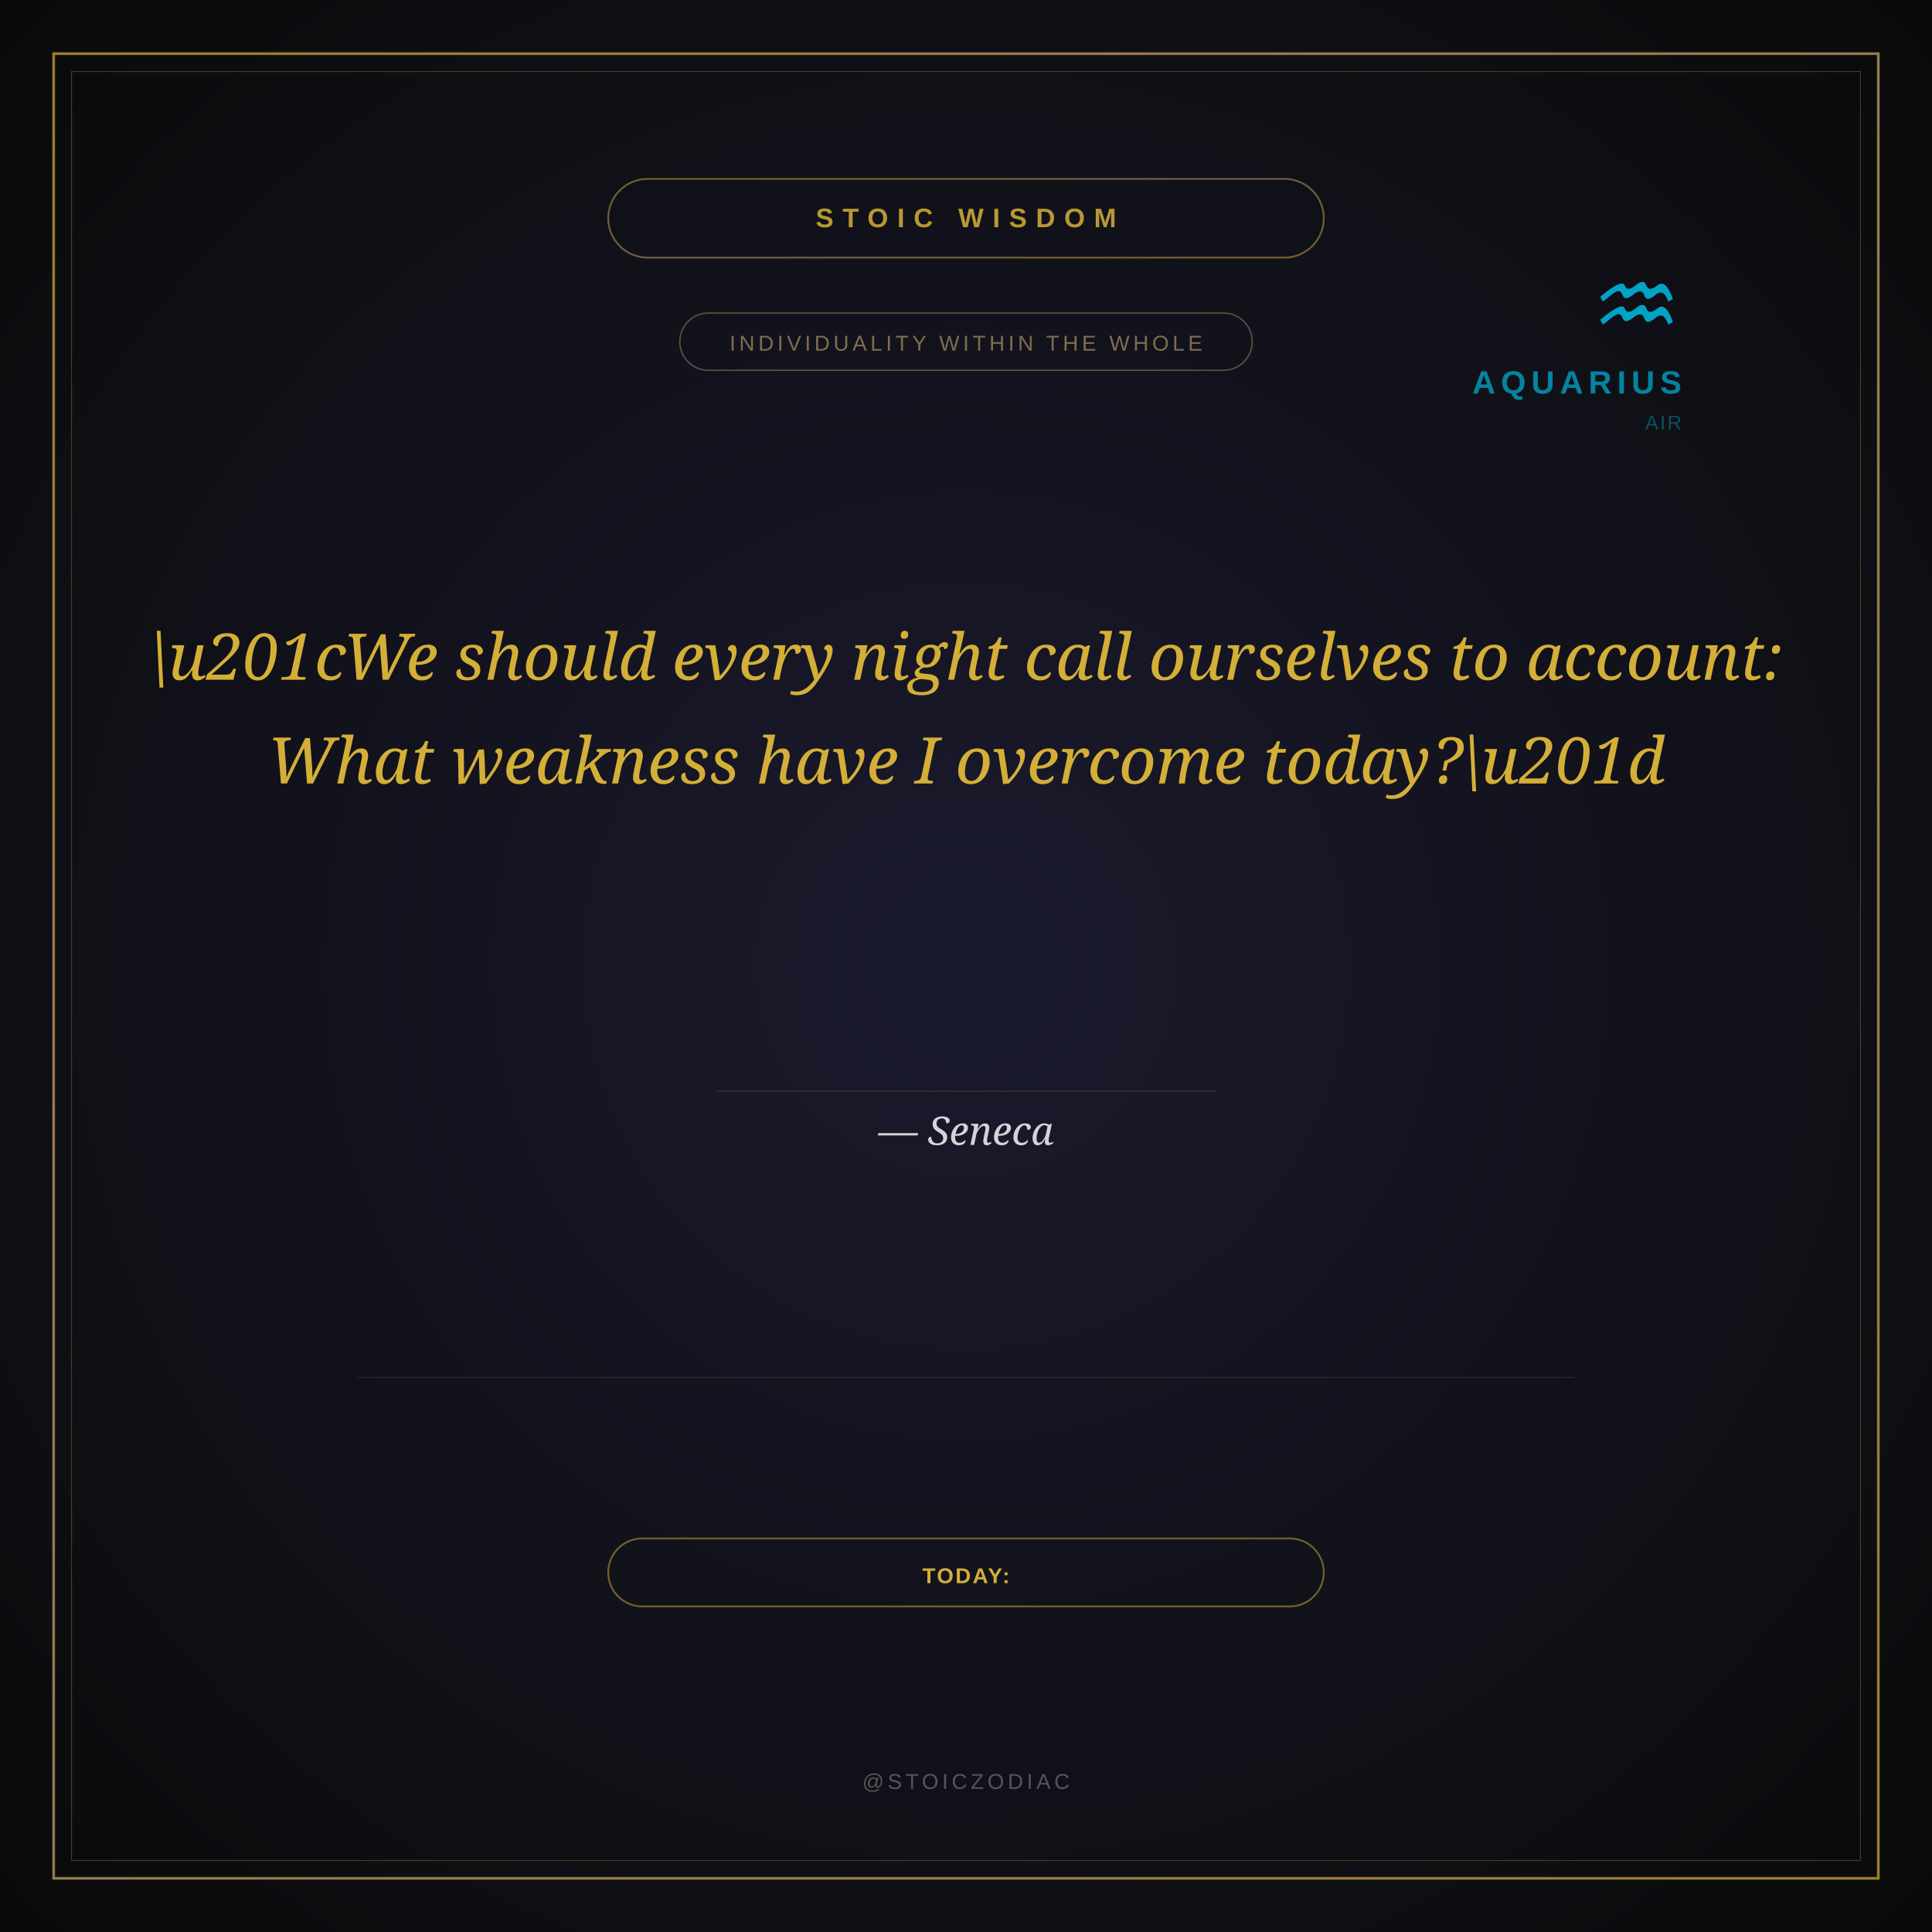
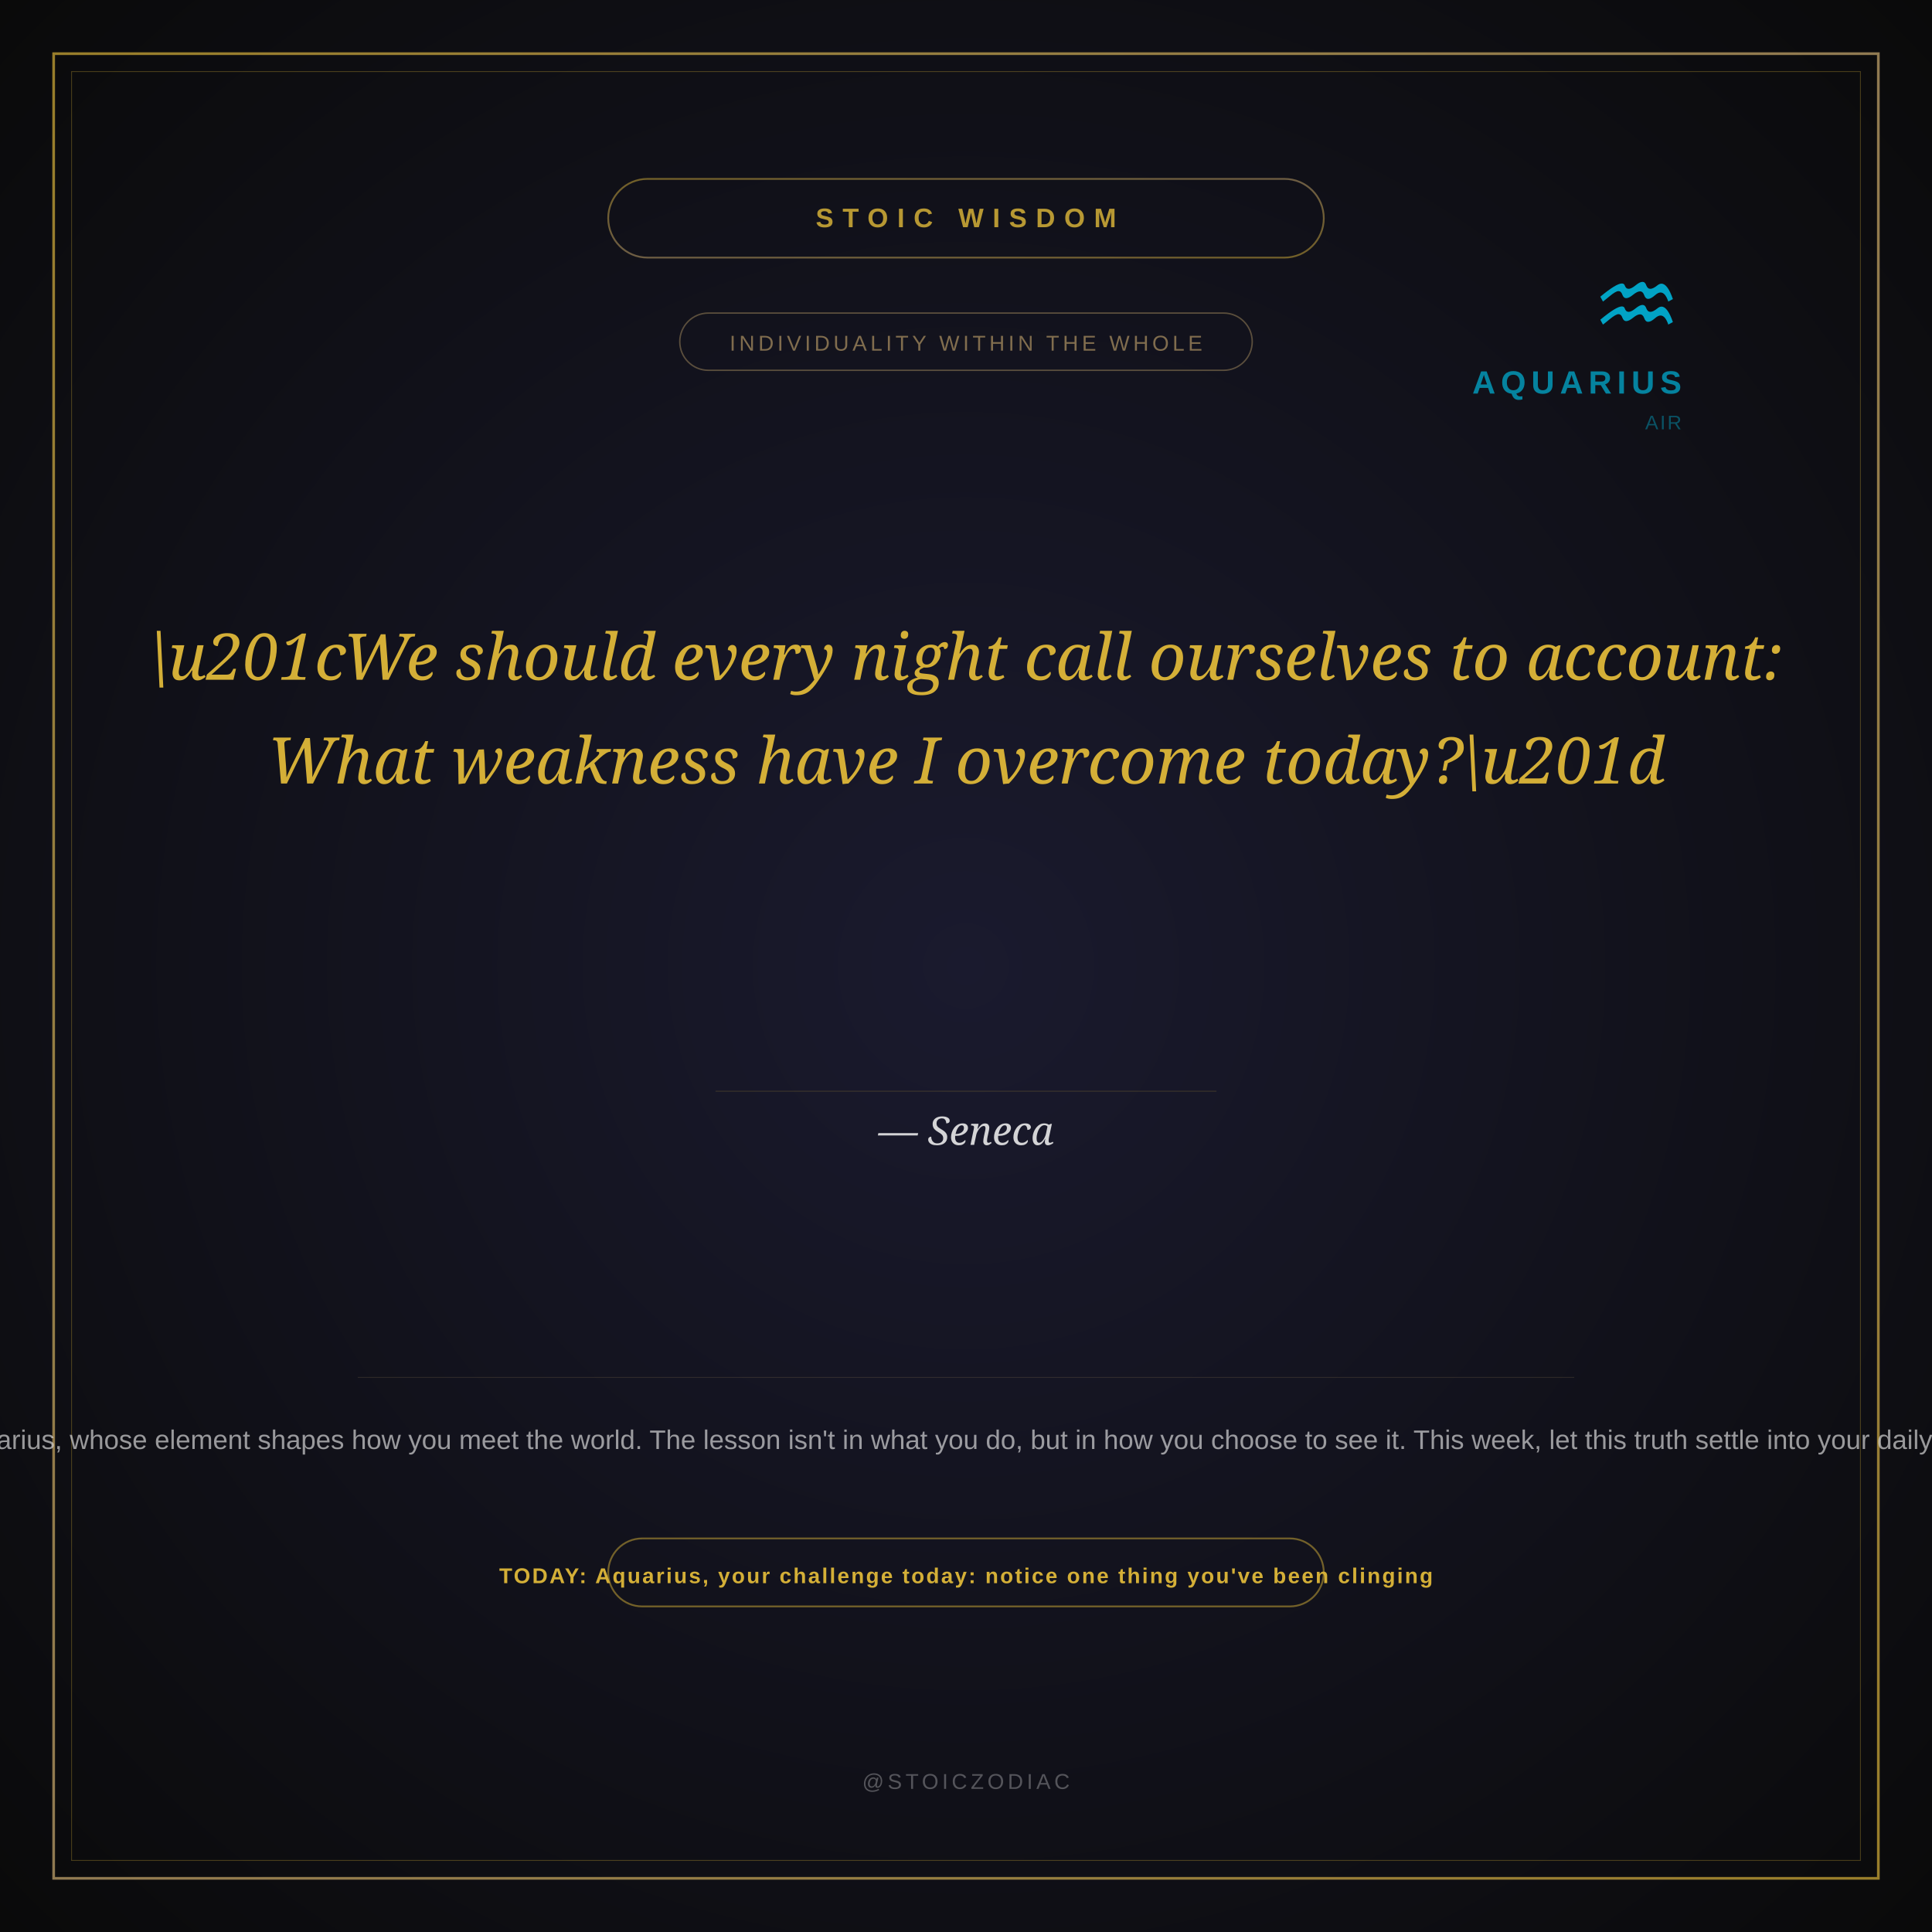
<svg xmlns="http://www.w3.org/2000/svg" viewBox="0 0 1080 1080" width="1080" height="1080">
  <defs>
    <radialGradient id="bgGrad" cx="50%" cy="50%" r="70%">
      <stop offset="0%" stop-color="#1A1A2E" />
      <stop offset="100%" stop-color="#0A0A0A" />
    </radialGradient>
    <linearGradient id="goldGrad" x1="0%" y1="0%" x2="100%" y2="100%">
      <stop offset="0%" stop-color="#D4AF37" />
      <stop offset="50%" stop-color="#C9A96E" />
      <stop offset="100%" stop-color="#D4AF37" />
    </linearGradient>
  </defs>
  <rect width="1080" height="1080" fill="url(#bgGrad)" />
  <rect x="30" y="30" width="1020" height="1020" fill="none" stroke="url(#goldGrad)" stroke-width="1.5" opacity="0.7" />
  <rect x="40" y="40" width="1000" height="1000" fill="none" stroke="#D4AF37" stroke-width="0.5" opacity="0.3" />
  <line x1="240" y1="60" x2="840" y2="60" stroke="url(#goldGrad)" stroke-width="1.5" opacity="0.5" />
  <line x1="240" y1="1018" x2="840" y2="1018" stroke="url(#goldGrad)" stroke-width="1.5" opacity="0.5" />
  <rect x="340" y="100" width="400" height="44" rx="22" fill="none" stroke="url(#goldGrad)" stroke-width="1" opacity="0.5" />
  <text x="540" y="127" font-family="Arial, sans-serif" font-size="15" font-weight="600" letter-spacing="5" fill="#D4AF37" text-anchor="middle" opacity="0.85">STOIC WISDOM</text>
  <text x="940" y="190" font-family="serif" font-size="56" fill="#00B4D8" text-anchor="end" opacity="0.9">♒</text>
  <text x="940" y="220" font-family="Arial, sans-serif" font-size="18" font-weight="600" fill="#00B4D8" text-anchor="end" letter-spacing="3" opacity="0.7">AQUARIUS</text>
  <text x="940" y="240" font-family="Arial, sans-serif" font-size="11" fill="#00B4D8" text-anchor="end" letter-spacing="1" opacity="0.4">AIR</text>
  <rect x="380" y="175" width="320" height="32" rx="16" fill="none" stroke="#C9A96E" stroke-width="0.8" opacity="0.4" />
  <text x="540" y="196" font-family="Arial, sans-serif" font-size="12" font-weight="500" letter-spacing="2" fill="#C9A96E" text-anchor="middle" opacity="0.6">INDIVIDUALITY WITHIN THE WHOLE</text>
  <line x1="250" y1="280" x2="830" y2="280" stroke="url(#goldGrad)" stroke-width="0.5" opacity="0.2" />
  <text x="540" y="380" font-family="Georgia, serif" font-size="36" fill="#D4AF37" text-anchor="middle" font-style="italic">\u201cWe should every night call ourselves to account:</text>
  <text x="540" y="438" font-family="Georgia, serif" font-size="36" fill="#D4AF37" text-anchor="middle" font-style="italic">What weakness have I overcome today?\u201d</text>
  <line x1="400" y1="610" x2="680" y2="610" stroke="#D4AF37" stroke-width="0.5" opacity="0.2" />
  <text x="540" y="640" font-family="Georgia, serif" font-size="22" font-style="italic" fill="#F5F5F5" text-anchor="middle" opacity="0.85">— Seneca</text>
  <line x1="200" y1="770" x2="880" y2="770" stroke="#C9A96E" stroke-width="0.5" opacity="0.15" />
-   <text x="540" y="810" font-family="Arial, sans-serif" font-size="15" fill="#F5F5F5" text-anchor="middle" opacity="0.6" />
+   <text x="540" y="810" font-family="Arial, sans-serif" font-size="15" fill="#F5F5F5" text-anchor="middle" opacity="0.6">For Aquarius, whose element shapes how you meet the world. The lesson isn't in what you do, but in how you choose to see it. This week, let this truth settle into your daily rhythm.</text>
  <rect x="340" y="860" width="400" height="38" rx="19" fill="none" stroke="#D4AF37" stroke-width="1" opacity="0.5" />
-   <text x="540" y="885" font-family="Arial, sans-serif" font-size="12" font-weight="600" fill="#D4AF37" text-anchor="middle" letter-spacing="1">TODAY: </text>
+   <text x="540" y="885" font-family="Arial, sans-serif" font-size="12" font-weight="600" fill="#D4AF37" text-anchor="middle" letter-spacing="1">TODAY: Aquarius, your challenge today: notice one thing you've been clinging </text>
  <text x="540" y="1000" font-family="Arial, sans-serif" font-size="12" fill="#F5F5F5" text-anchor="middle" opacity="0.3" letter-spacing="2">@STOICZODIAC</text>
</svg>
